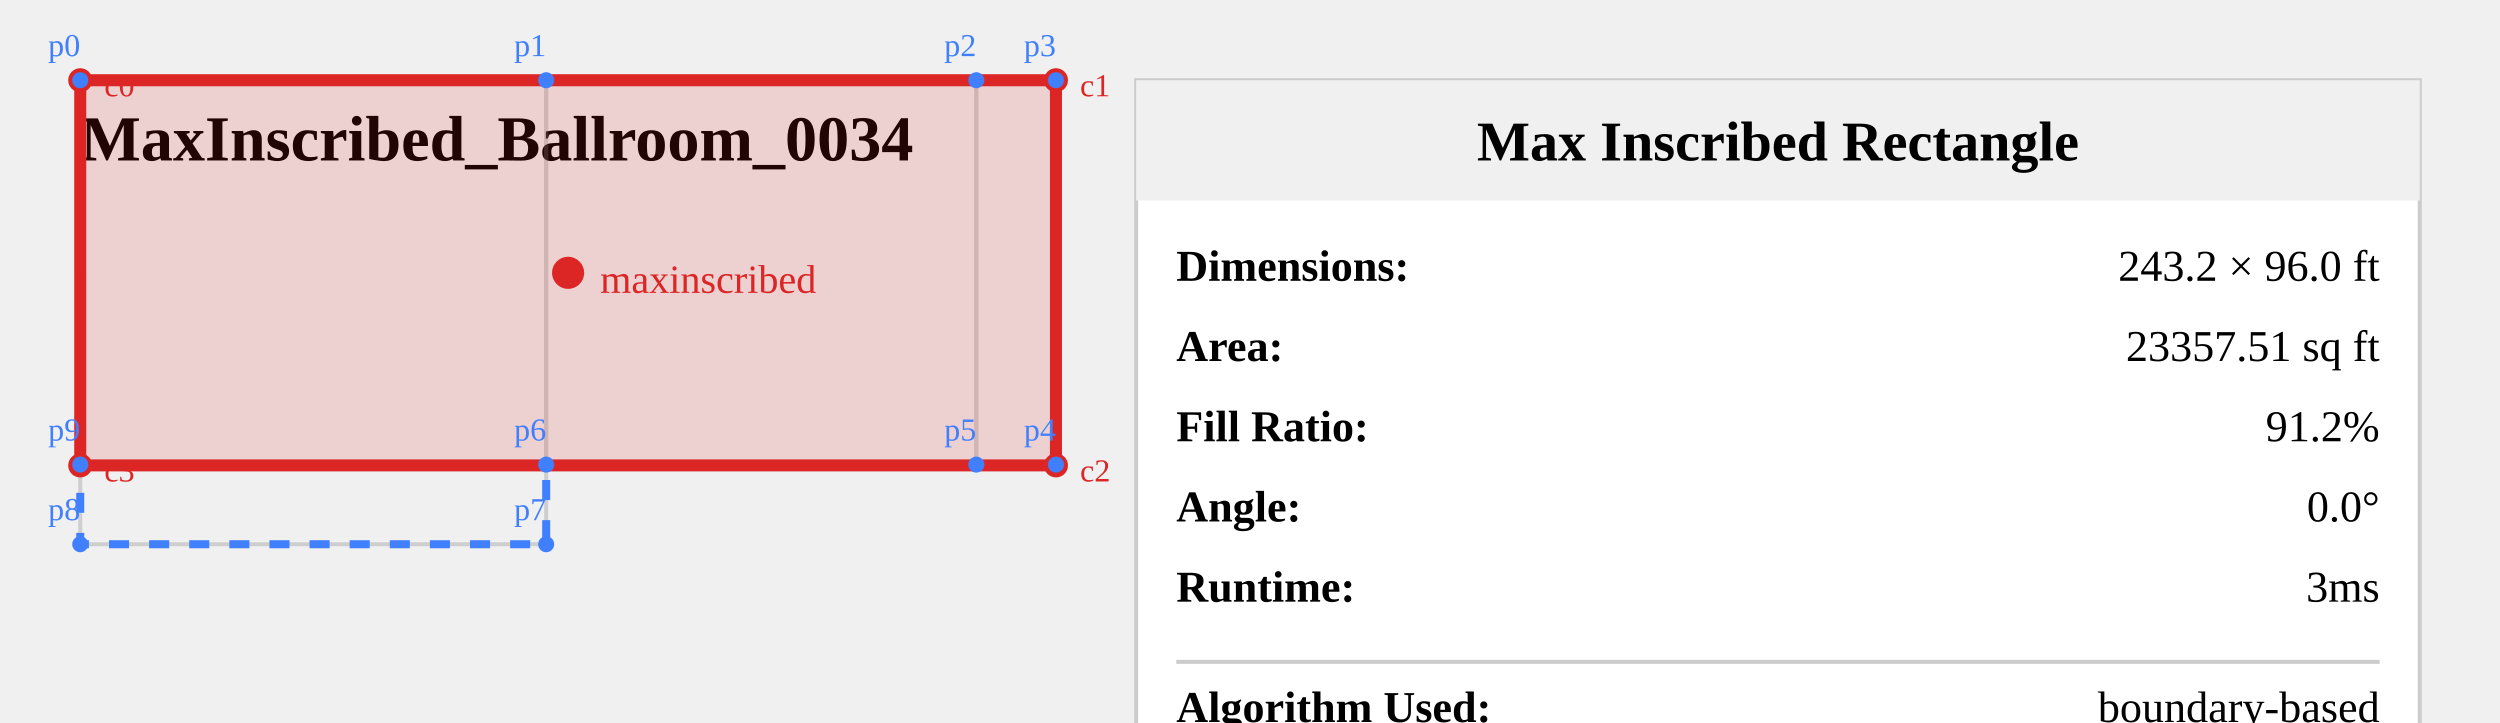
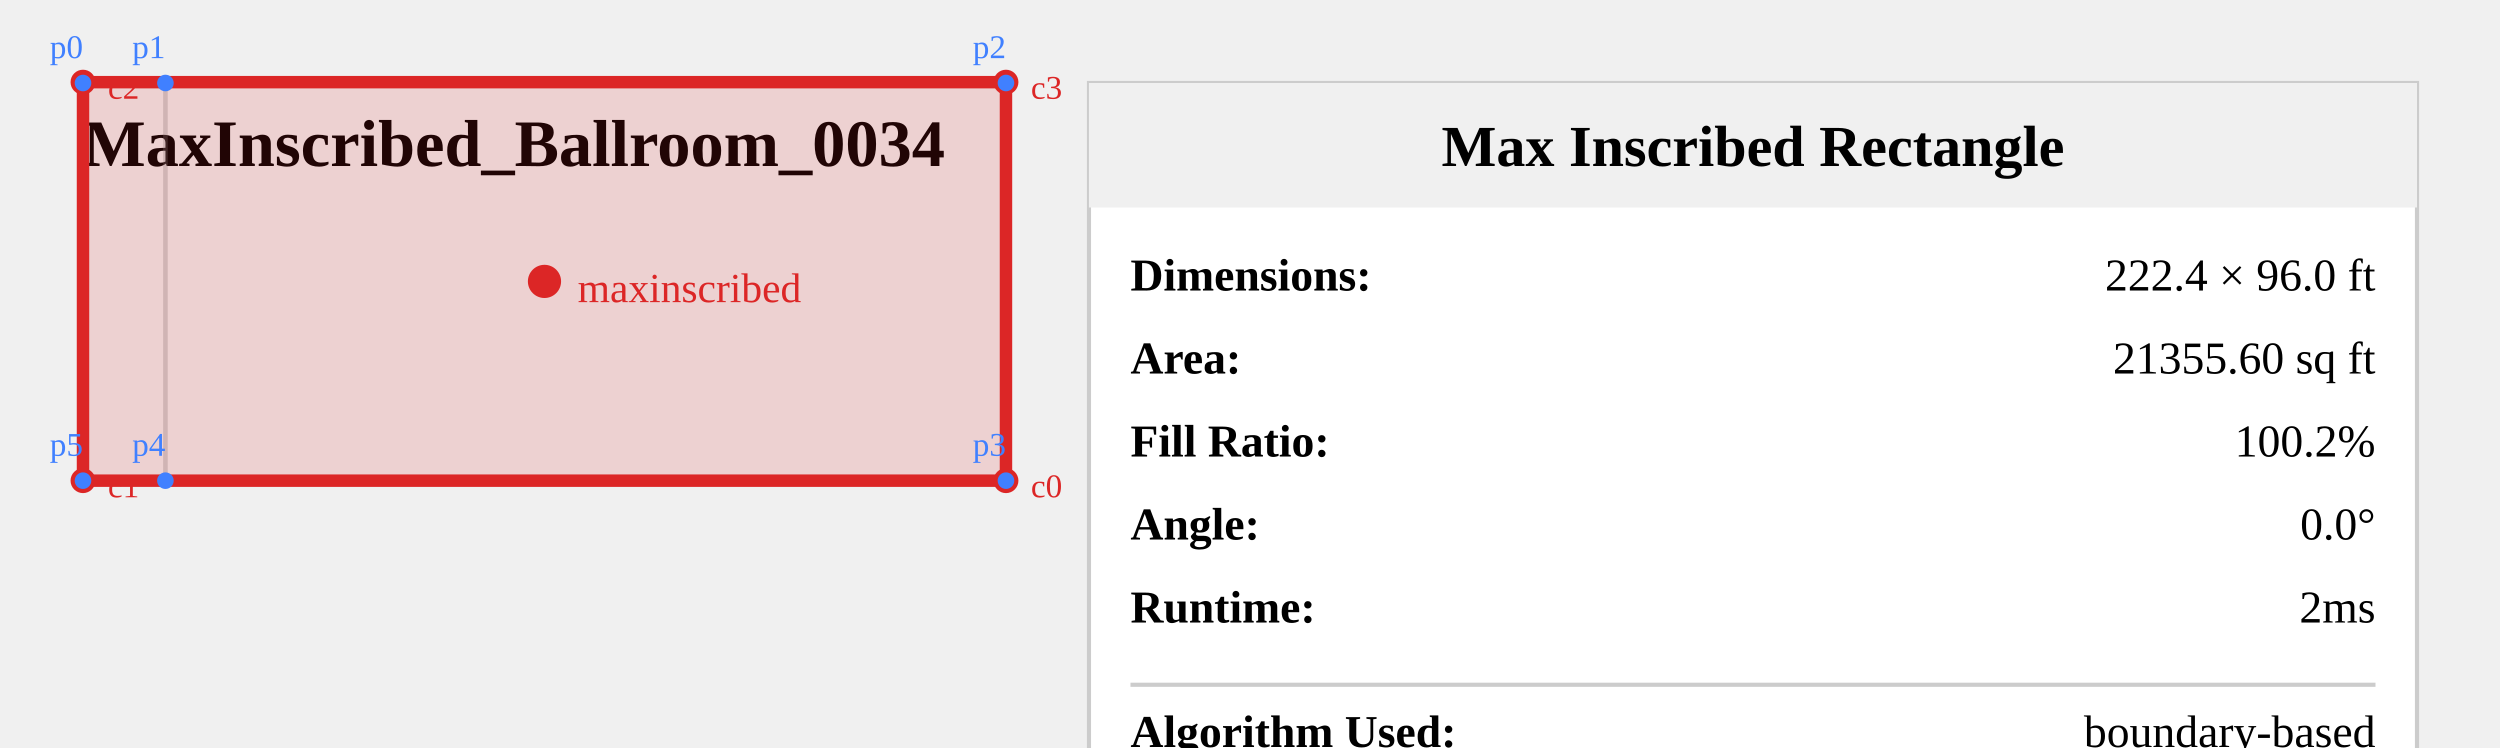
- <svg xmlns="http://www.w3.org/2000/svg" viewBox="214.808 12.256 623.247 180" width="623.247" height="180" style="background: white;">
-   <text x="234.808" y="52.256" font-size="16" font-weight="bold" fill="#000">
+ <svg xmlns="http://www.w3.org/2000/svg" viewBox="438.199 12.256 602.398 180" width="602.398" height="180" style="background: white;">
+   <text x="458.199" y="52.256" font-size="16" font-weight="bold" fill="#000">
    MaxInscribed_Ballroom_0034
  </text>
  <g opacity="0.3">
-     <path id="Ballroom_Aisle_12" d="m 350.971,128.077 v 19.857 H 234.808 v -19.857 z" fill="none" stroke="#808080" stroke-width="1" />
    <path id="Ballroom_Aisle_35" d="m 458.199,32.256 h 19.857 l 0,95.822 h -19.857 z" fill="none" stroke="#808080" stroke-width="1" />
-     <path id="Ballroom_Room_1" d="M 350.971,32.256 V 128.077 H 234.808 V 32.256 Z" fill="none" stroke="#808080" stroke-width="1" />
-     <path id="Ballroom_Room_3" d="m 458.199,32.256 0,95.822 H 350.971 V 32.256 Z" fill="none" stroke="#808080" stroke-width="1" />
+     <path id="Ballroom_Room_5" d="m 680.596,32.256 0,95.822 H 478.056 V 32.256 Z" fill="none" stroke="#808080" stroke-width="1" />
  </g>
-   <polygon points="234.81,32.26 350.971,32.256 458.199,32.256 478.056,32.256 478.056,128.077 458.199,128.077 350.971,128.077 350.971,147.934 234.808,147.934 234.808,128.077" fill="none" stroke="#4080ff" stroke-width="2" stroke-dasharray="5,5" />
-   <polygon points="234.81,32.26 478.056,32.256 478.057,128.28 234.812,128.284" fill="rgba(220, 38, 38, 0.15)" stroke="#dc2626" stroke-width="3" />
-   <circle cx="356.434" cy="80.27" r="4" fill="#dc2626" />
-   <text x="364.434" y="85.27" font-size="10" fill="#dc2626">maxinscribed</text>
-   <circle cx="234.81" cy="32.26" r="3" fill="#dc2626" />
-   <text x="240.81" y="36.26" font-size="8" fill="#dc2626">c0</text>
-   <circle cx="478.056" cy="32.256" r="3" fill="#dc2626" />
-   <text x="484.056" y="36.256" font-size="8" fill="#dc2626">c1</text>
-   <circle cx="478.057" cy="128.28" r="3" fill="#dc2626" />
-   <text x="484.057" y="132.28" font-size="8" fill="#dc2626">c2</text>
-   <circle cx="234.812" cy="128.284" r="3" fill="#dc2626" />
-   <text x="240.812" y="132.284" font-size="8" fill="#dc2626">c3</text>
-   <circle cx="234.81" cy="32.26" r="2" fill="#4080ff" />
-   <text x="226.81" y="26.26" font-size="8" fill="#4080ff">p0</text>
-   <circle cx="350.971" cy="32.256" r="2" fill="#4080ff" />
-   <text x="342.971" y="26.256" font-size="8" fill="#4080ff">p1</text>
-   <circle cx="458.199" cy="32.256" r="2" fill="#4080ff" />
-   <text x="450.199" y="26.256" font-size="8" fill="#4080ff">p2</text>
+   <polygon points="458.2,32.26 478.056,32.256 680.596,32.256 680.596,128.077 478.056,128.077 458.199,128.077" fill="none" stroke="#4080ff" stroke-width="2" stroke-dasharray="5,5" />
+   <polygon points="680.596,128.077 458.199,128.077 458.199,32.053 680.596,32.053" fill="rgba(220, 38, 38, 0.15)" stroke="#dc2626" stroke-width="3" />
+   <circle cx="569.397" cy="80.065" r="4" fill="#dc2626" />
+   <text x="577.397" y="85.065" font-size="10" fill="#dc2626">maxinscribed</text>
+   <circle cx="680.596" cy="128.077" r="3" fill="#dc2626" />
+   <text x="686.596" y="132.077" font-size="8" fill="#dc2626">c0</text>
+   <circle cx="458.199" cy="128.077" r="3" fill="#dc2626" />
+   <text x="464.199" y="132.077" font-size="8" fill="#dc2626">c1</text>
+   <circle cx="458.199" cy="32.053" r="3" fill="#dc2626" />
+   <text x="464.199" y="36.053" font-size="8" fill="#dc2626">c2</text>
+   <circle cx="680.596" cy="32.053" r="3" fill="#dc2626" />
+   <text x="686.596" y="36.053" font-size="8" fill="#dc2626">c3</text>
+   <circle cx="458.2" cy="32.26" r="2" fill="#4080ff" />
+   <text x="450.2" y="26.26" font-size="8" fill="#4080ff">p0</text>
  <circle cx="478.056" cy="32.256" r="2" fill="#4080ff" />
-   <text x="470.056" y="26.256" font-size="8" fill="#4080ff">p3</text>
+   <text x="470.056" y="26.256" font-size="8" fill="#4080ff">p1</text>
+   <circle cx="680.596" cy="32.256" r="2" fill="#4080ff" />
+   <text x="672.596" y="26.256" font-size="8" fill="#4080ff">p2</text>
+   <circle cx="680.596" cy="128.077" r="2" fill="#4080ff" />
+   <text x="672.596" y="122.077" font-size="8" fill="#4080ff">p3</text>
  <circle cx="478.056" cy="128.077" r="2" fill="#4080ff" />
  <text x="470.056" y="122.077" font-size="8" fill="#4080ff">p4</text>
  <circle cx="458.199" cy="128.077" r="2" fill="#4080ff" />
  <text x="450.199" y="122.077" font-size="8" fill="#4080ff">p5</text>
-   <circle cx="350.971" cy="128.077" r="2" fill="#4080ff" />
-   <text x="342.971" y="122.077" font-size="8" fill="#4080ff">p6</text>
-   <circle cx="350.971" cy="147.934" r="2" fill="#4080ff" />
-   <text x="342.971" y="141.934" font-size="8" fill="#4080ff">p7</text>
-   <circle cx="234.808" cy="147.934" r="2" fill="#4080ff" />
-   <text x="226.808" y="141.934" font-size="8" fill="#4080ff">p8</text>
-   <circle cx="234.808" cy="128.077" r="2" fill="#4080ff" />
-   <text x="226.808" y="122.077" font-size="8" fill="#4080ff">p9</text>
-   <g transform="translate(498.0556, 32.25559)">
+   <g transform="translate(700.5962, 32.25559)">
    <rect x="0" y="0" width="320" height="200" fill="white" stroke="#ccc" stroke-width="1" />
    <rect x="0" y="0" width="320" height="30" fill="#f0f0f0" />
    <text x="160" y="20" font-size="14" font-weight="bold" text-anchor="middle">Max Inscribed Rectangle</text>
    <text x="10" y="50" font-size="11" font-weight="bold">Dimensions:</text>
-     <text x="310" y="50" font-size="11" text-anchor="end">243.2 × 96.0 ft</text>
+     <text x="310" y="50" font-size="11" text-anchor="end">222.4 × 96.0 ft</text>
    <text x="10" y="70" font-size="11" font-weight="bold">Area:</text>
-     <text x="310" y="70" font-size="11" text-anchor="end">23357.51 sq ft</text>
+     <text x="310" y="70" font-size="11" text-anchor="end">21355.60 sq ft</text>
    <text x="10" y="90" font-size="11" font-weight="bold">Fill Ratio:</text>
-     <text x="310" y="90" font-size="11" text-anchor="end">91.2%</text>
+     <text x="310" y="90" font-size="11" text-anchor="end">100.2%</text>
    <text x="10" y="110" font-size="11" font-weight="bold">Angle:</text>
    <text x="310" y="110" font-size="11" text-anchor="end">0.0°</text>
    <text x="10" y="130" font-size="11" font-weight="bold">Runtime:</text>
-     <text x="310" y="130" font-size="11" text-anchor="end">3ms</text>
+     <text x="310" y="130" font-size="11" text-anchor="end">2ms</text>
    <line x1="10" x2="310" y1="145" y2="145" stroke="#ccc" stroke-width="1" />
    <text x="10" y="160" font-size="11" font-weight="bold">Algorithm Used:</text>
    <text x="310" y="160" font-size="11" text-anchor="end">boundary-based</text>
    <text x="10" y="180" font-size="10" fill="#666">Boundary: ✓ | Optimized: ✗</text>
  </g>
</svg>
